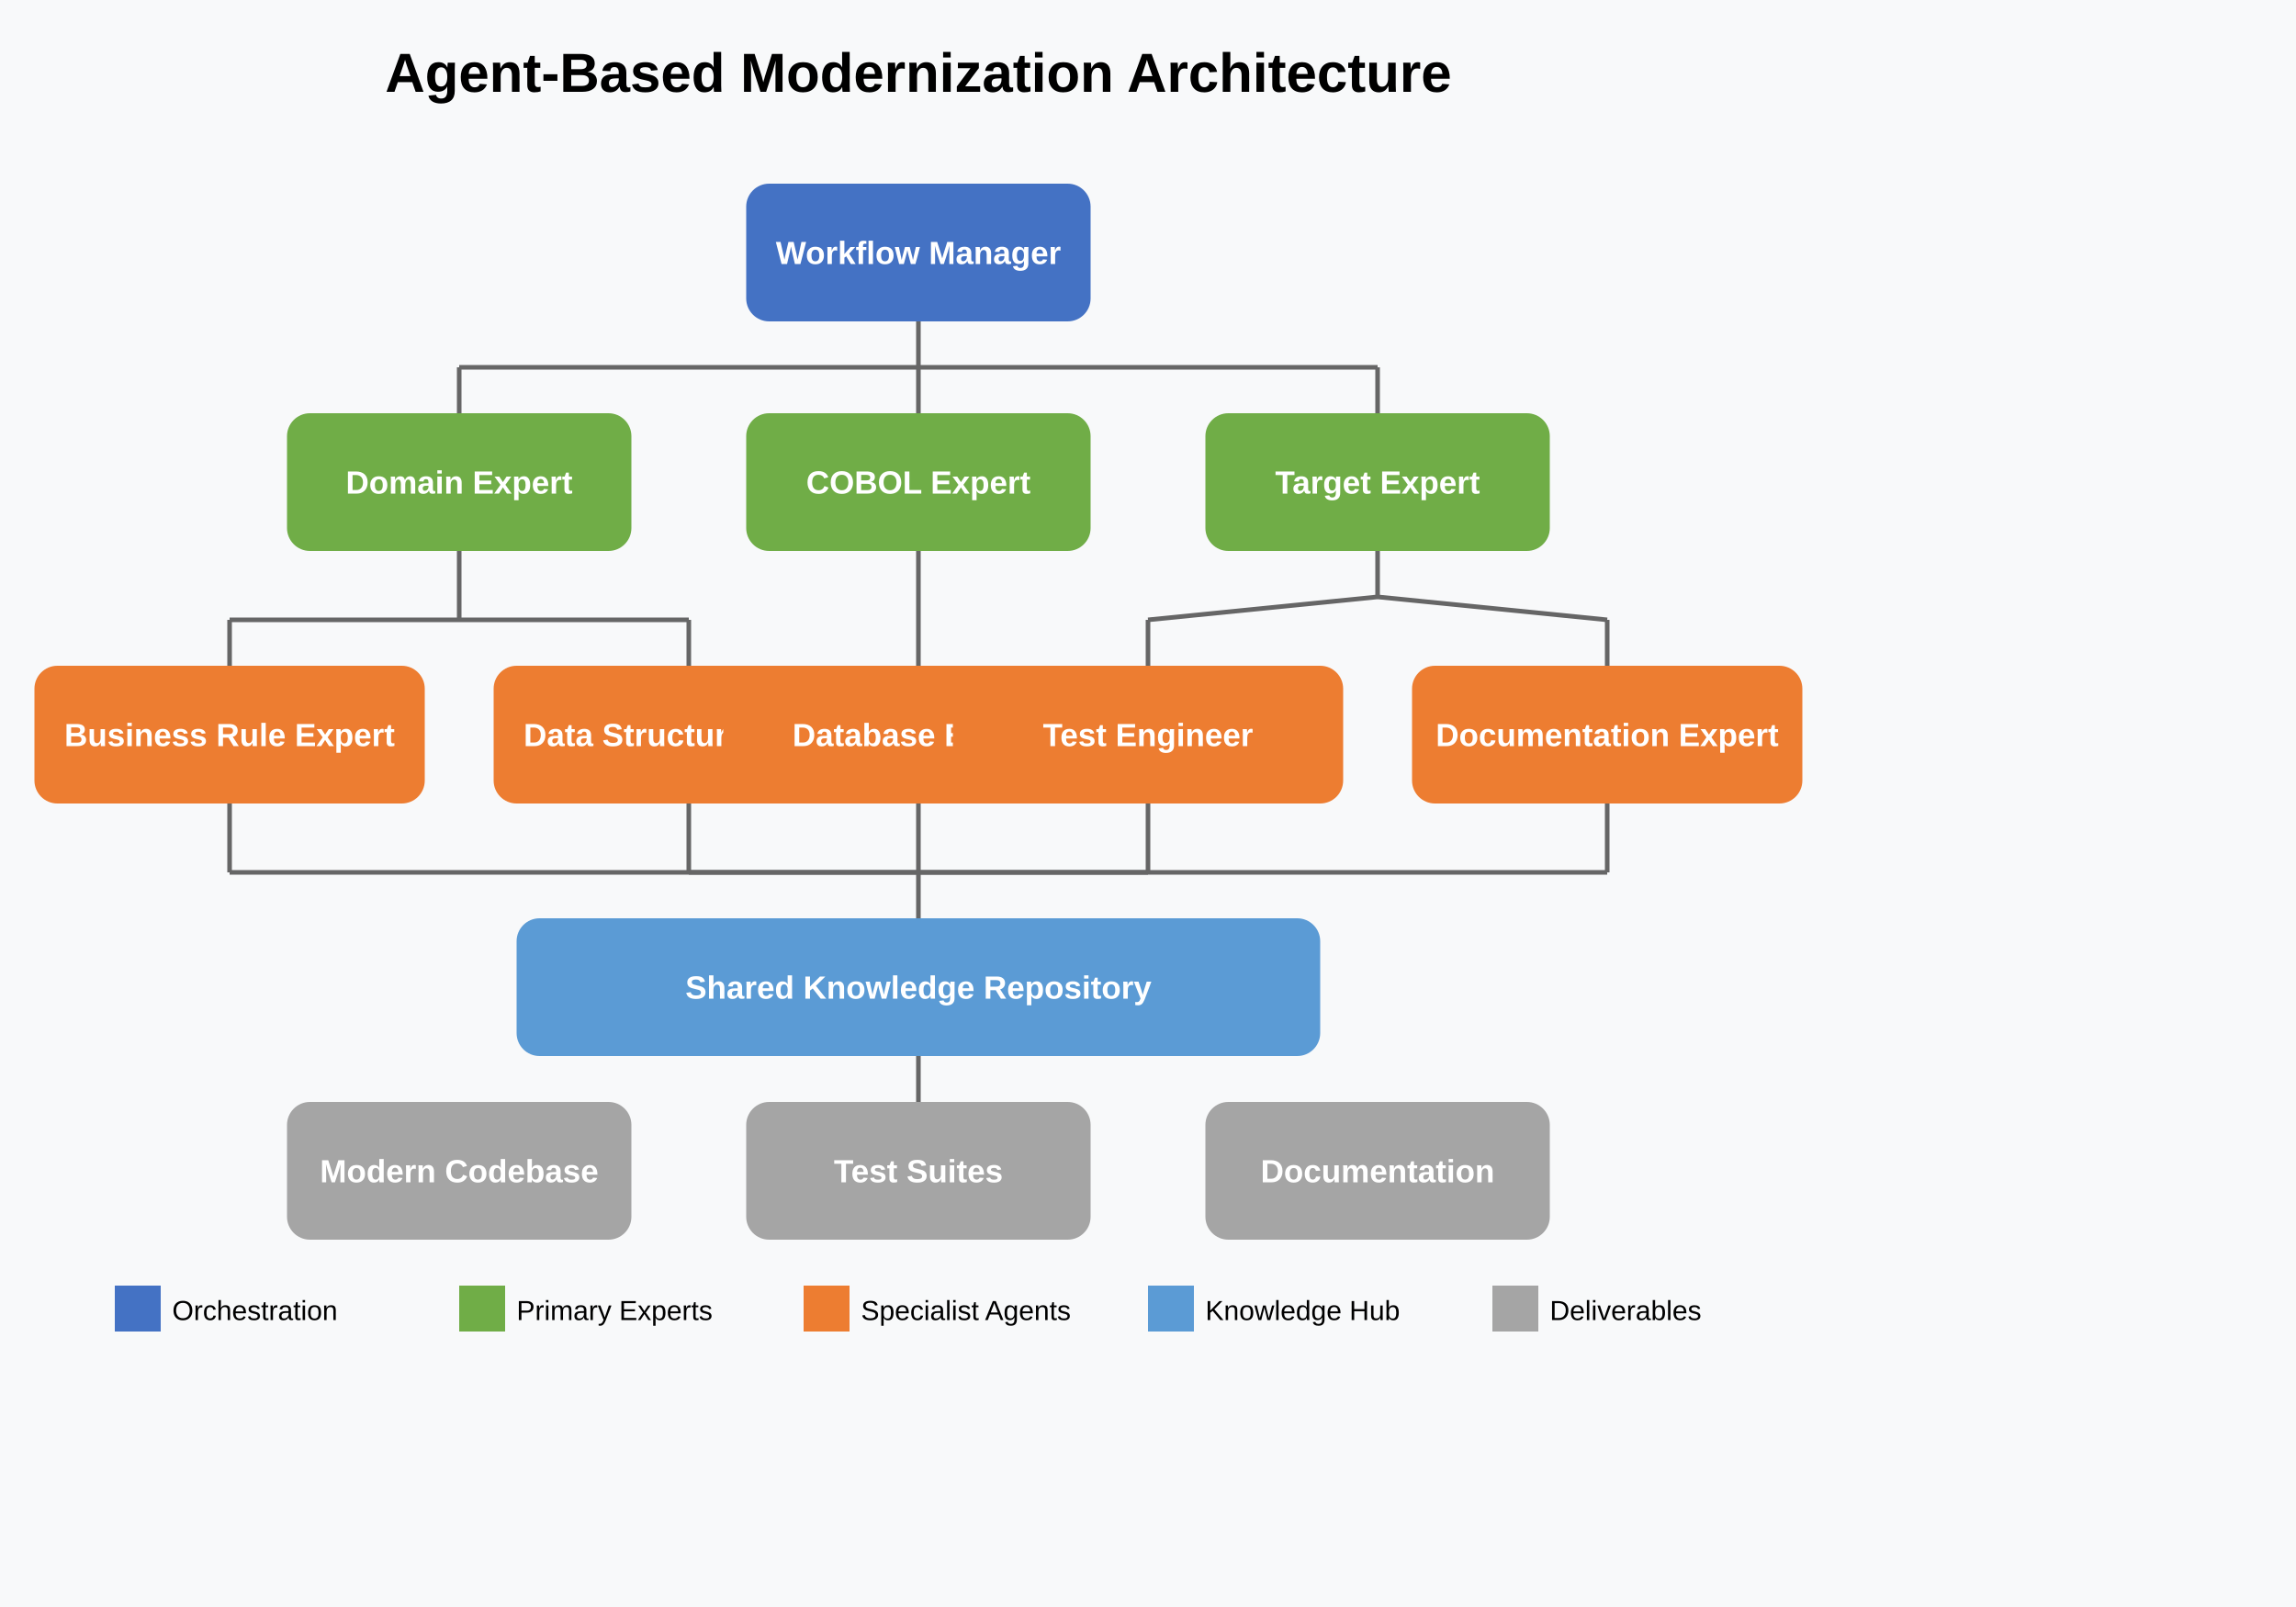
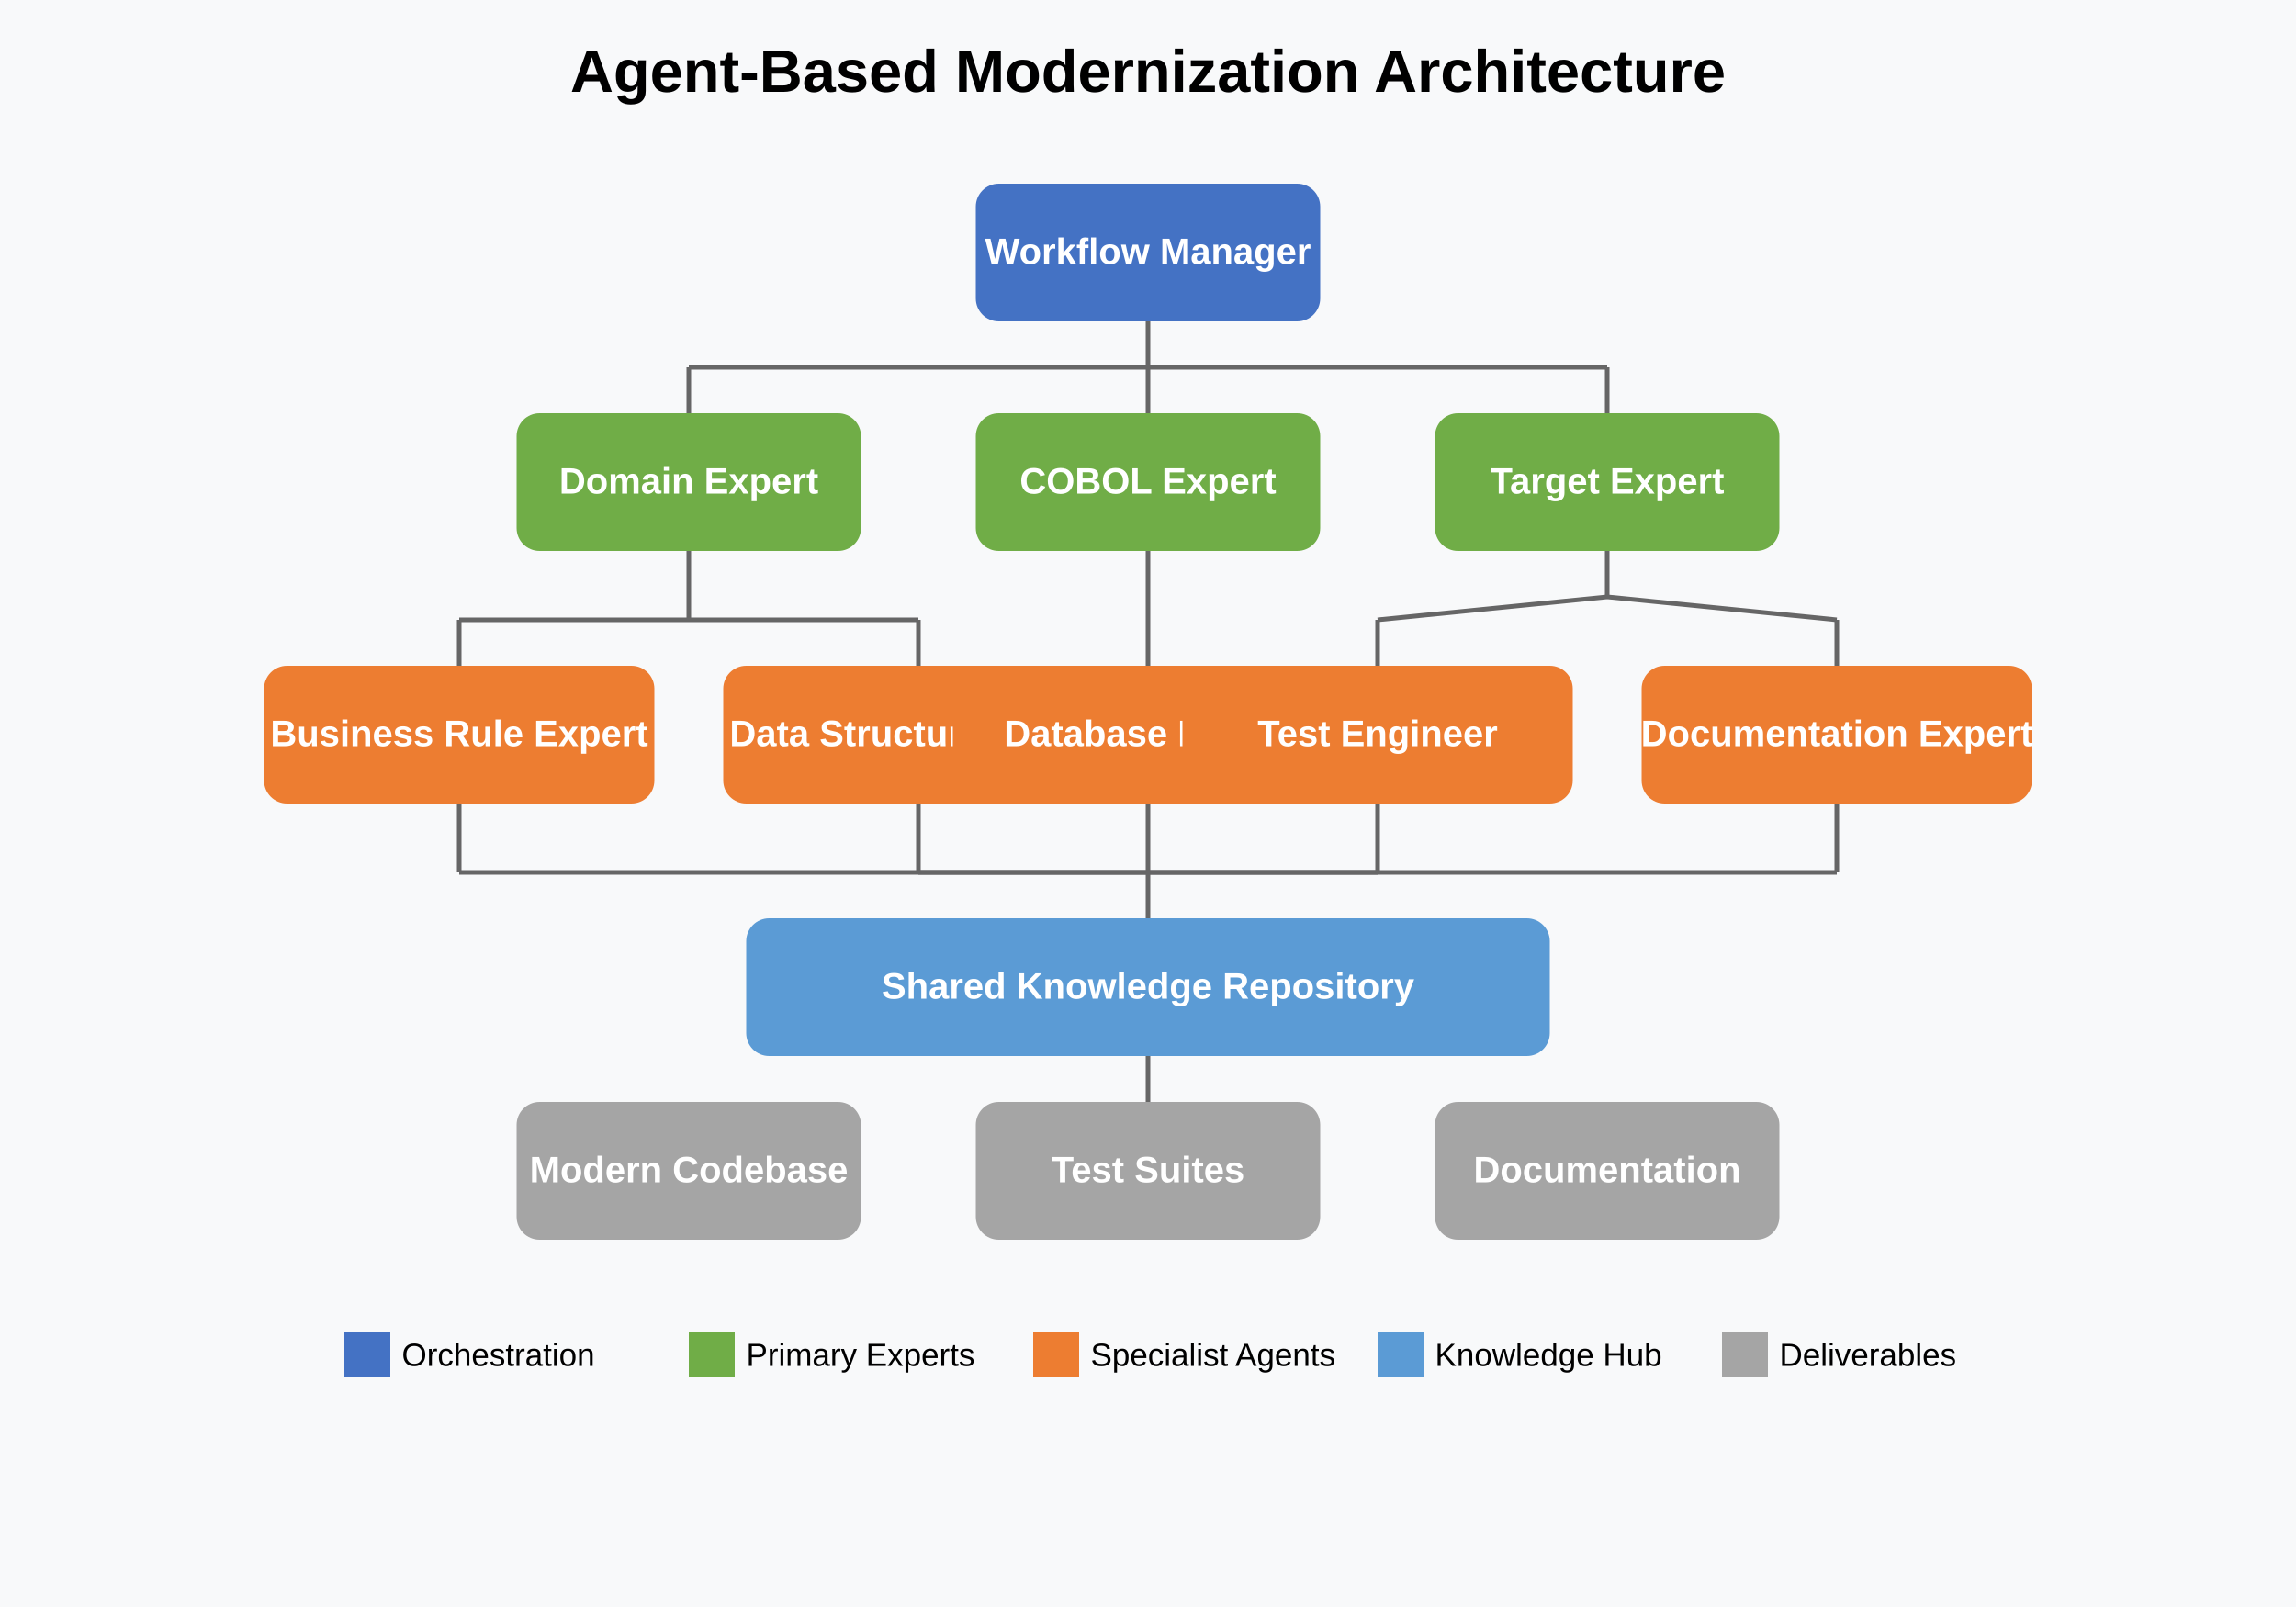
<svg xmlns="http://www.w3.org/2000/svg" viewBox="0 0 1000 700">
  <rect x="0" y="0" width="1000" height="700" fill="#f8f9fa" />
-   <text x="400" y="40" font-family="Arial" font-size="24" text-anchor="middle" font-weight="bold">Agent-Based Modernization Architecture</text>
-   <rect x="325" y="80" width="150" height="60" rx="10" fill="#4472c4" />
-   <text x="400" y="115" font-family="Arial" font-size="14" text-anchor="middle" fill="white" font-weight="bold">Workflow Manager</text>
-   <line x1="400" y1="140" x2="400" y2="160" stroke="#666" stroke-width="2" />
-   <line x1="400" y1="160" x2="200" y2="160" stroke="#666" stroke-width="2" />
-   <line x1="400" y1="160" x2="600" y2="160" stroke="#666" stroke-width="2" />
-   <line x1="200" y1="160" x2="200" y2="180" stroke="#666" stroke-width="2" />
-   <line x1="400" y1="160" x2="400" y2="180" stroke="#666" stroke-width="2" />
-   <line x1="600" y1="160" x2="600" y2="180" stroke="#666" stroke-width="2" />
-   <rect x="125" y="180" width="150" height="60" rx="10" fill="#70ad47" />
-   <text x="200" y="215" font-family="Arial" font-size="14" text-anchor="middle" fill="white" font-weight="bold">Domain Expert</text>
-   <rect x="325" y="180" width="150" height="60" rx="10" fill="#70ad47" />
-   <text x="400" y="215" font-family="Arial" font-size="14" text-anchor="middle" fill="white" font-weight="bold">COBOL Expert</text>
-   <rect x="525" y="180" width="150" height="60" rx="10" fill="#70ad47" />
-   <text x="600" y="215" font-family="Arial" font-size="14" text-anchor="middle" fill="white" font-weight="bold">Target Expert</text>
-   <line x1="200" y1="240" x2="200" y2="270" stroke="#666" stroke-width="2" />
-   <line x1="400" y1="240" x2="400" y2="260" stroke="#666" stroke-width="2" />
-   <line x1="600" y1="240" x2="600" y2="260" stroke="#666" stroke-width="2" />
-   <line x1="200" y1="270" x2="100" y2="270" stroke="#666" stroke-width="2" />
-   <line x1="200" y1="270" x2="300" y2="270" stroke="#666" stroke-width="2" />
-   <line x1="400" y1="260" x2="400" y2="270" stroke="#666" stroke-width="2" />
-   <line x1="600" y1="260" x2="500" y2="270" stroke="#666" stroke-width="2" />
-   <line x1="600" y1="260" x2="700" y2="270" stroke="#666" stroke-width="2" />
-   <line x1="100" y1="270" x2="100" y2="290" stroke="#666" stroke-width="2" />
-   <line x1="300" y1="270" x2="300" y2="290" stroke="#666" stroke-width="2" />
+   <text x="500" y="40" font-family="Arial" font-size="26" text-anchor="middle" font-weight="bold">Agent-Based Modernization Architecture</text>
+   <rect x="425" y="80" width="150" height="60" rx="10" fill="#4472c4" />
+   <text x="500" y="115" font-family="Arial" font-size="16" text-anchor="middle" fill="white" font-weight="bold">Workflow Manager</text>
+   <line x1="500" y1="140" x2="500" y2="160" stroke="#666" stroke-width="2" />
+   <line x1="500" y1="160" x2="300" y2="160" stroke="#666" stroke-width="2" />
+   <line x1="500" y1="160" x2="700" y2="160" stroke="#666" stroke-width="2" />
+   <line x1="300" y1="160" x2="300" y2="180" stroke="#666" stroke-width="2" />
+   <line x1="500" y1="160" x2="500" y2="180" stroke="#666" stroke-width="2" />
+   <line x1="700" y1="160" x2="700" y2="180" stroke="#666" stroke-width="2" />
+   <rect x="225" y="180" width="150" height="60" rx="10" fill="#70ad47" />
+   <text x="300" y="215" font-family="Arial" font-size="16" text-anchor="middle" fill="white" font-weight="bold">Domain Expert</text>
+   <rect x="425" y="180" width="150" height="60" rx="10" fill="#70ad47" />
+   <text x="500" y="215" font-family="Arial" font-size="16" text-anchor="middle" fill="white" font-weight="bold">COBOL Expert</text>
+   <rect x="625" y="180" width="150" height="60" rx="10" fill="#70ad47" />
+   <text x="700" y="215" font-family="Arial" font-size="16" text-anchor="middle" fill="white" font-weight="bold">Target Expert</text>
+   <line x1="300" y1="240" x2="300" y2="270" stroke="#666" stroke-width="2" />
+   <line x1="500" y1="240" x2="500" y2="260" stroke="#666" stroke-width="2" />
+   <line x1="700" y1="240" x2="700" y2="260" stroke="#666" stroke-width="2" />
+   <line x1="300" y1="270" x2="200" y2="270" stroke="#666" stroke-width="2" />
+   <line x1="300" y1="270" x2="400" y2="270" stroke="#666" stroke-width="2" />
+   <line x1="500" y1="260" x2="500" y2="270" stroke="#666" stroke-width="2" />
+   <line x1="700" y1="260" x2="600" y2="270" stroke="#666" stroke-width="2" />
+   <line x1="700" y1="260" x2="800" y2="270" stroke="#666" stroke-width="2" />
+   <line x1="200" y1="270" x2="200" y2="290" stroke="#666" stroke-width="2" />
  <line x1="400" y1="270" x2="400" y2="290" stroke="#666" stroke-width="2" />
  <line x1="500" y1="270" x2="500" y2="290" stroke="#666" stroke-width="2" />
-   <line x1="700" y1="270" x2="700" y2="290" stroke="#666" stroke-width="2" />
-   <rect x="15" y="290" width="170" height="60" rx="10" fill="#ed7d31" />
-   <text x="100" y="325" font-family="Arial" font-size="14" text-anchor="middle" fill="white" font-weight="bold">Business Rule Expert</text>
-   <rect x="215" y="290" width="170" height="60" rx="10" fill="#ed7d31" />
-   <text x="300" y="325" font-family="Arial" font-size="14" text-anchor="middle" fill="white" font-weight="bold">Data Structure Expert</text>
+   <line x1="600" y1="270" x2="600" y2="290" stroke="#666" stroke-width="2" />
+   <line x1="800" y1="270" x2="800" y2="290" stroke="#666" stroke-width="2" />
+   <rect x="115" y="290" width="170" height="60" rx="10" fill="#ed7d31" />
+   <text x="200" y="325" font-family="Arial" font-size="16" text-anchor="middle" fill="white" font-weight="bold">Business Rule Expert</text>
  <rect x="315" y="290" width="170" height="60" rx="10" fill="#ed7d31" />
-   <text x="400" y="325" font-family="Arial" font-size="14" text-anchor="middle" fill="white" font-weight="bold">Database Expert</text>
+   <text x="400" y="325" font-family="Arial" font-size="16" text-anchor="middle" fill="white" font-weight="bold">Data Structure Expert</text>
  <rect x="415" y="290" width="170" height="60" rx="10" fill="#ed7d31" />
-   <text x="500" y="325" font-family="Arial" font-size="14" text-anchor="middle" fill="white" font-weight="bold">Test Engineer</text>
-   <rect x="615" y="290" width="170" height="60" rx="10" fill="#ed7d31" />
-   <text x="700" y="325" font-family="Arial" font-size="14" text-anchor="middle" fill="white" font-weight="bold">Documentation Expert</text>
-   <line x1="100" y1="350" x2="100" y2="380" stroke="#666" stroke-width="2" />
-   <line x1="300" y1="350" x2="300" y2="380" stroke="#666" stroke-width="2" />
+   <text x="500" y="325" font-family="Arial" font-size="16" text-anchor="middle" fill="white" font-weight="bold">Database Expert</text>
+   <rect x="515" y="290" width="170" height="60" rx="10" fill="#ed7d31" />
+   <text x="600" y="325" font-family="Arial" font-size="16" text-anchor="middle" fill="white" font-weight="bold">Test Engineer</text>
+   <rect x="715" y="290" width="170" height="60" rx="10" fill="#ed7d31" />
+   <text x="800" y="325" font-family="Arial" font-size="16" text-anchor="middle" fill="white" font-weight="bold">Documentation Expert</text>
+   <line x1="200" y1="350" x2="200" y2="380" stroke="#666" stroke-width="2" />
  <line x1="400" y1="350" x2="400" y2="380" stroke="#666" stroke-width="2" />
  <line x1="500" y1="350" x2="500" y2="380" stroke="#666" stroke-width="2" />
-   <line x1="700" y1="350" x2="700" y2="380" stroke="#666" stroke-width="2" />
-   <line x1="100" y1="380" x2="400" y2="380" stroke="#666" stroke-width="2" />
-   <line x1="300" y1="380" x2="400" y2="380" stroke="#666" stroke-width="2" />
-   <line x1="500" y1="380" x2="400" y2="380" stroke="#666" stroke-width="2" />
-   <line x1="700" y1="380" x2="400" y2="380" stroke="#666" stroke-width="2" />
-   <line x1="400" y1="380" x2="400" y2="400" stroke="#666" stroke-width="2" />
-   <rect x="225" y="400" width="350" height="60" rx="10" fill="#5b9bd5" />
-   <text x="400" y="435" font-family="Arial" font-size="14" text-anchor="middle" fill="white" font-weight="bold">Shared Knowledge Repository</text>
-   <line x1="400" y1="460" x2="400" y2="480" stroke="#666" stroke-width="2" />
-   <rect x="125" y="480" width="150" height="60" rx="10" fill="#a5a5a5" />
-   <text x="200" y="515" font-family="Arial" font-size="14" text-anchor="middle" fill="white" font-weight="bold">Modern Codebase</text>
-   <rect x="325" y="480" width="150" height="60" rx="10" fill="#a5a5a5" />
-   <text x="400" y="515" font-family="Arial" font-size="14" text-anchor="middle" fill="white" font-weight="bold">Test Suites</text>
-   <rect x="525" y="480" width="150" height="60" rx="10" fill="#a5a5a5" />
-   <text x="600" y="515" font-family="Arial" font-size="14" text-anchor="middle" fill="white" font-weight="bold">Documentation</text>
-   <rect x="50" y="560" width="20" height="20" fill="#4472c4" />
-   <text x="75" y="575" font-family="Arial" font-size="12" text-anchor="start">Orchestration</text>
-   <rect x="200" y="560" width="20" height="20" fill="#70ad47" />
-   <text x="225" y="575" font-family="Arial" font-size="12" text-anchor="start">Primary Experts</text>
-   <rect x="350" y="560" width="20" height="20" fill="#ed7d31" />
-   <text x="375" y="575" font-family="Arial" font-size="12" text-anchor="start">Specialist Agents</text>
-   <rect x="500" y="560" width="20" height="20" fill="#5b9bd5" />
-   <text x="525" y="575" font-family="Arial" font-size="12" text-anchor="start">Knowledge Hub</text>
-   <rect x="650" y="560" width="20" height="20" fill="#a5a5a5" />
-   <text x="675" y="575" font-family="Arial" font-size="12" text-anchor="start">Deliverables</text>
+   <line x1="600" y1="350" x2="600" y2="380" stroke="#666" stroke-width="2" />
+   <line x1="800" y1="350" x2="800" y2="380" stroke="#666" stroke-width="2" />
+   <line x1="200" y1="380" x2="500" y2="380" stroke="#666" stroke-width="2" />
+   <line x1="400" y1="380" x2="500" y2="380" stroke="#666" stroke-width="2" />
+   <line x1="600" y1="380" x2="500" y2="380" stroke="#666" stroke-width="2" />
+   <line x1="800" y1="380" x2="500" y2="380" stroke="#666" stroke-width="2" />
+   <line x1="500" y1="380" x2="500" y2="400" stroke="#666" stroke-width="2" />
+   <rect x="325" y="400" width="350" height="60" rx="10" fill="#5b9bd5" />
+   <text x="500" y="435" font-family="Arial" font-size="16" text-anchor="middle" fill="white" font-weight="bold">Shared Knowledge Repository</text>
+   <line x1="500" y1="460" x2="500" y2="480" stroke="#666" stroke-width="2" />
+   <rect x="225" y="480" width="150" height="60" rx="10" fill="#a5a5a5" />
+   <text x="300" y="515" font-family="Arial" font-size="16" text-anchor="middle" fill="white" font-weight="bold">Modern Codebase</text>
+   <rect x="425" y="480" width="150" height="60" rx="10" fill="#a5a5a5" />
+   <text x="500" y="515" font-family="Arial" font-size="16" text-anchor="middle" fill="white" font-weight="bold">Test Suites</text>
+   <rect x="625" y="480" width="150" height="60" rx="10" fill="#a5a5a5" />
+   <text x="700" y="515" font-family="Arial" font-size="16" text-anchor="middle" fill="white" font-weight="bold">Documentation</text>
+   <rect x="150" y="580" width="20" height="20" fill="#4472c4" />
+   <text x="175" y="595" font-family="Arial" font-size="14" text-anchor="start">Orchestration</text>
+   <rect x="300" y="580" width="20" height="20" fill="#70ad47" />
+   <text x="325" y="595" font-family="Arial" font-size="14" text-anchor="start">Primary Experts</text>
+   <rect x="450" y="580" width="20" height="20" fill="#ed7d31" />
+   <text x="475" y="595" font-family="Arial" font-size="14" text-anchor="start">Specialist Agents</text>
+   <rect x="600" y="580" width="20" height="20" fill="#5b9bd5" />
+   <text x="625" y="595" font-family="Arial" font-size="14" text-anchor="start">Knowledge Hub</text>
+   <rect x="750" y="580" width="20" height="20" fill="#a5a5a5" />
+   <text x="775" y="595" font-family="Arial" font-size="14" text-anchor="start">Deliverables</text>
</svg>
